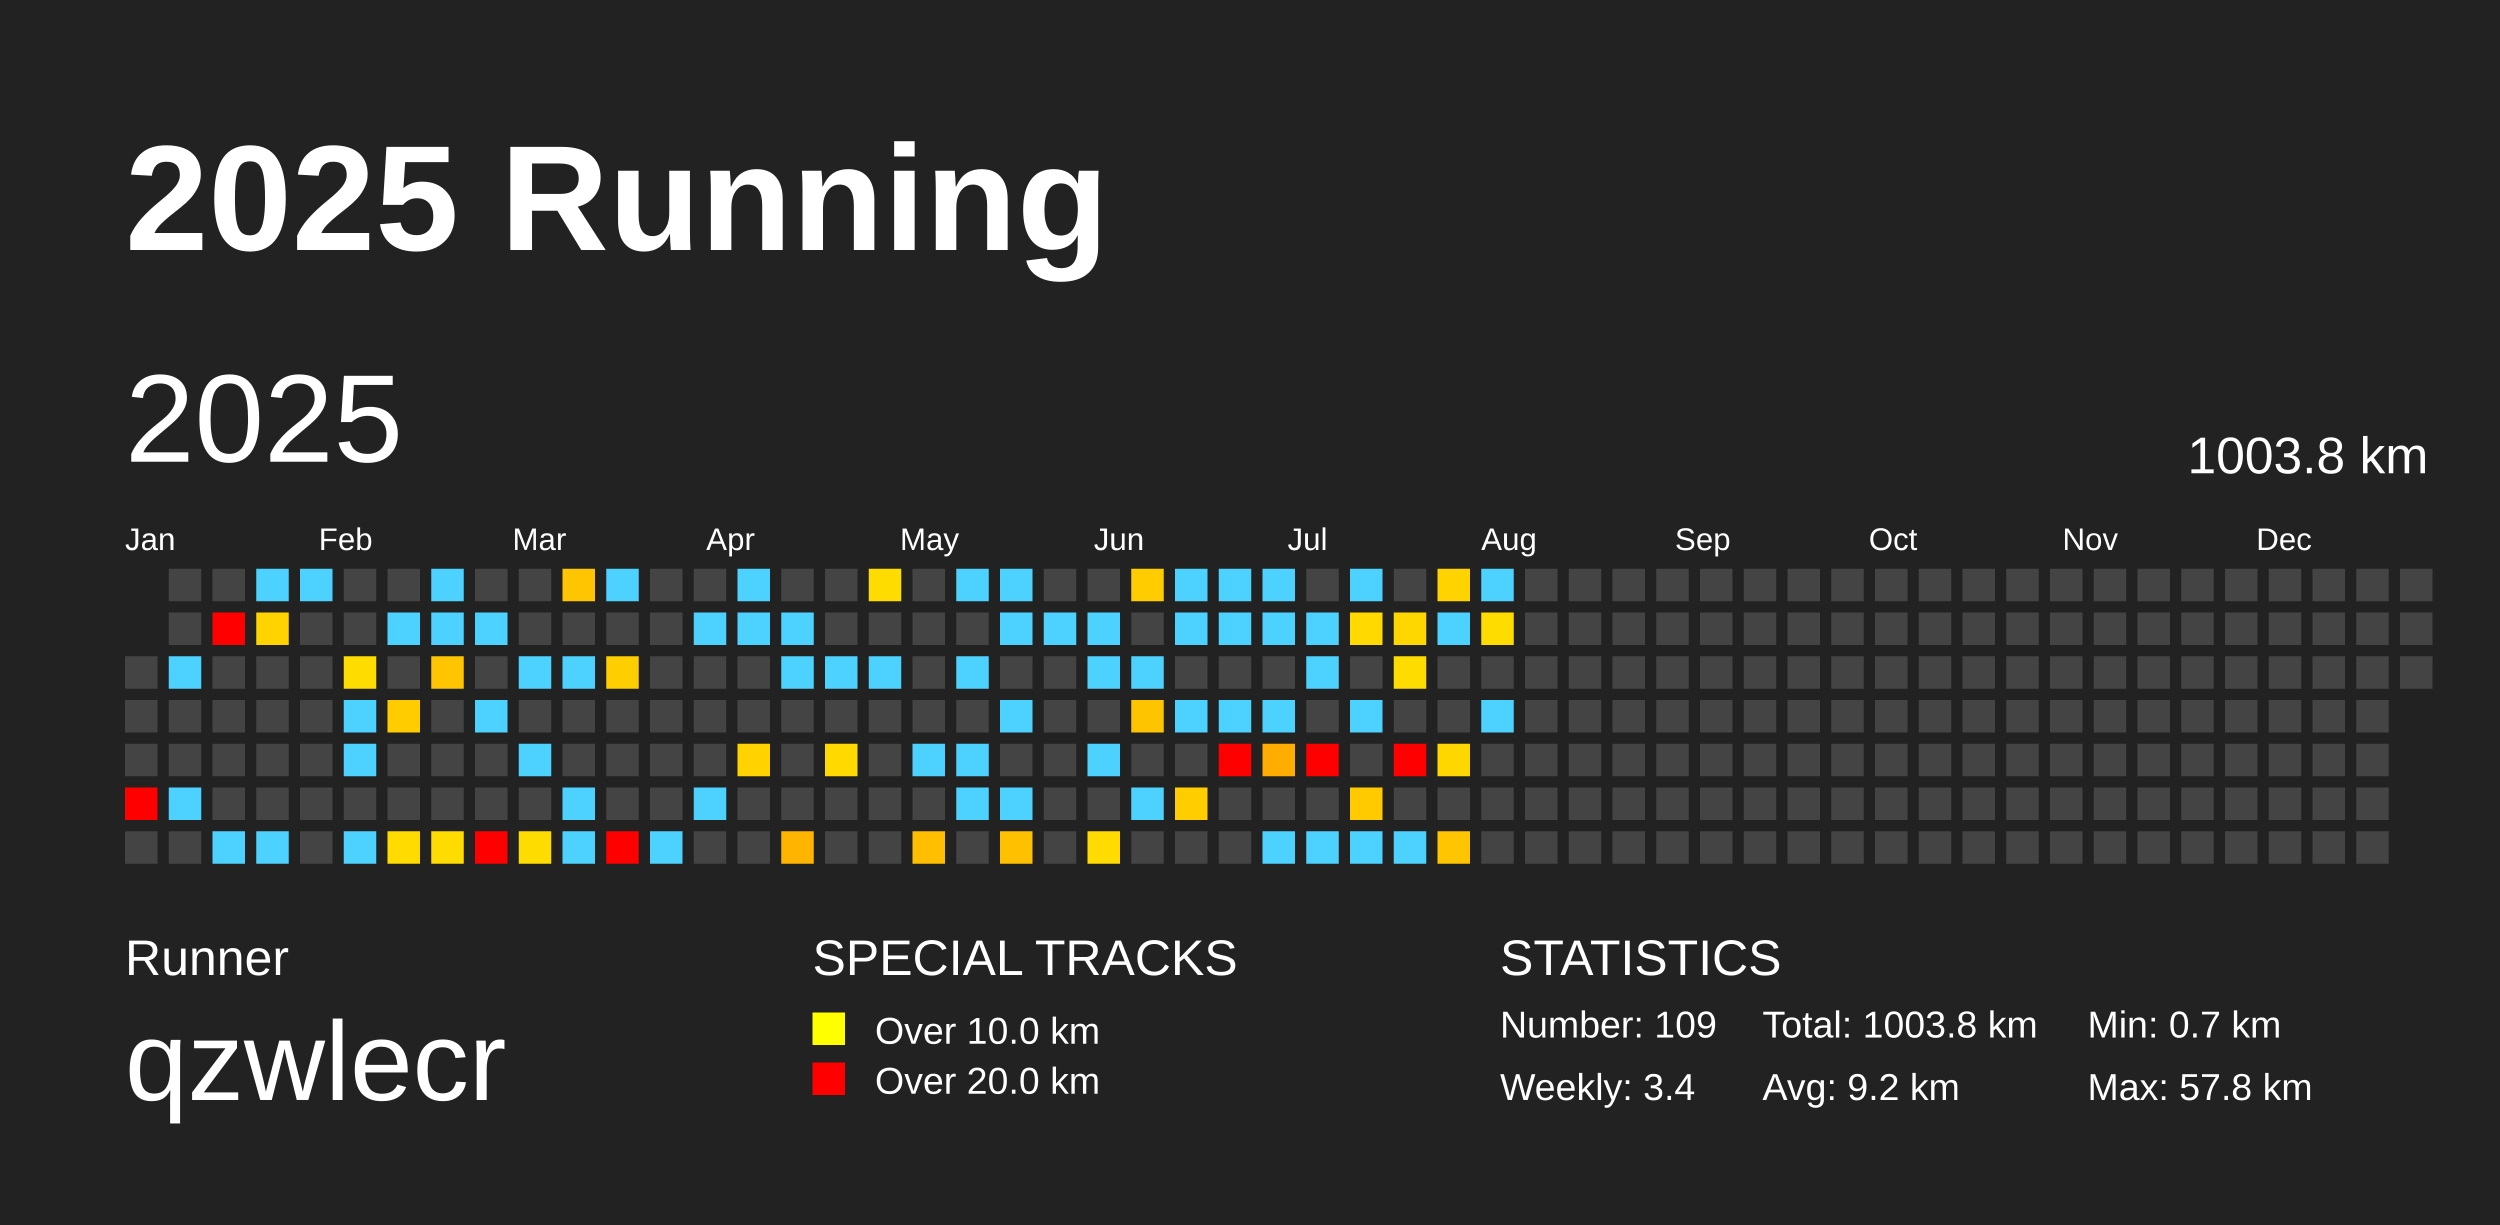
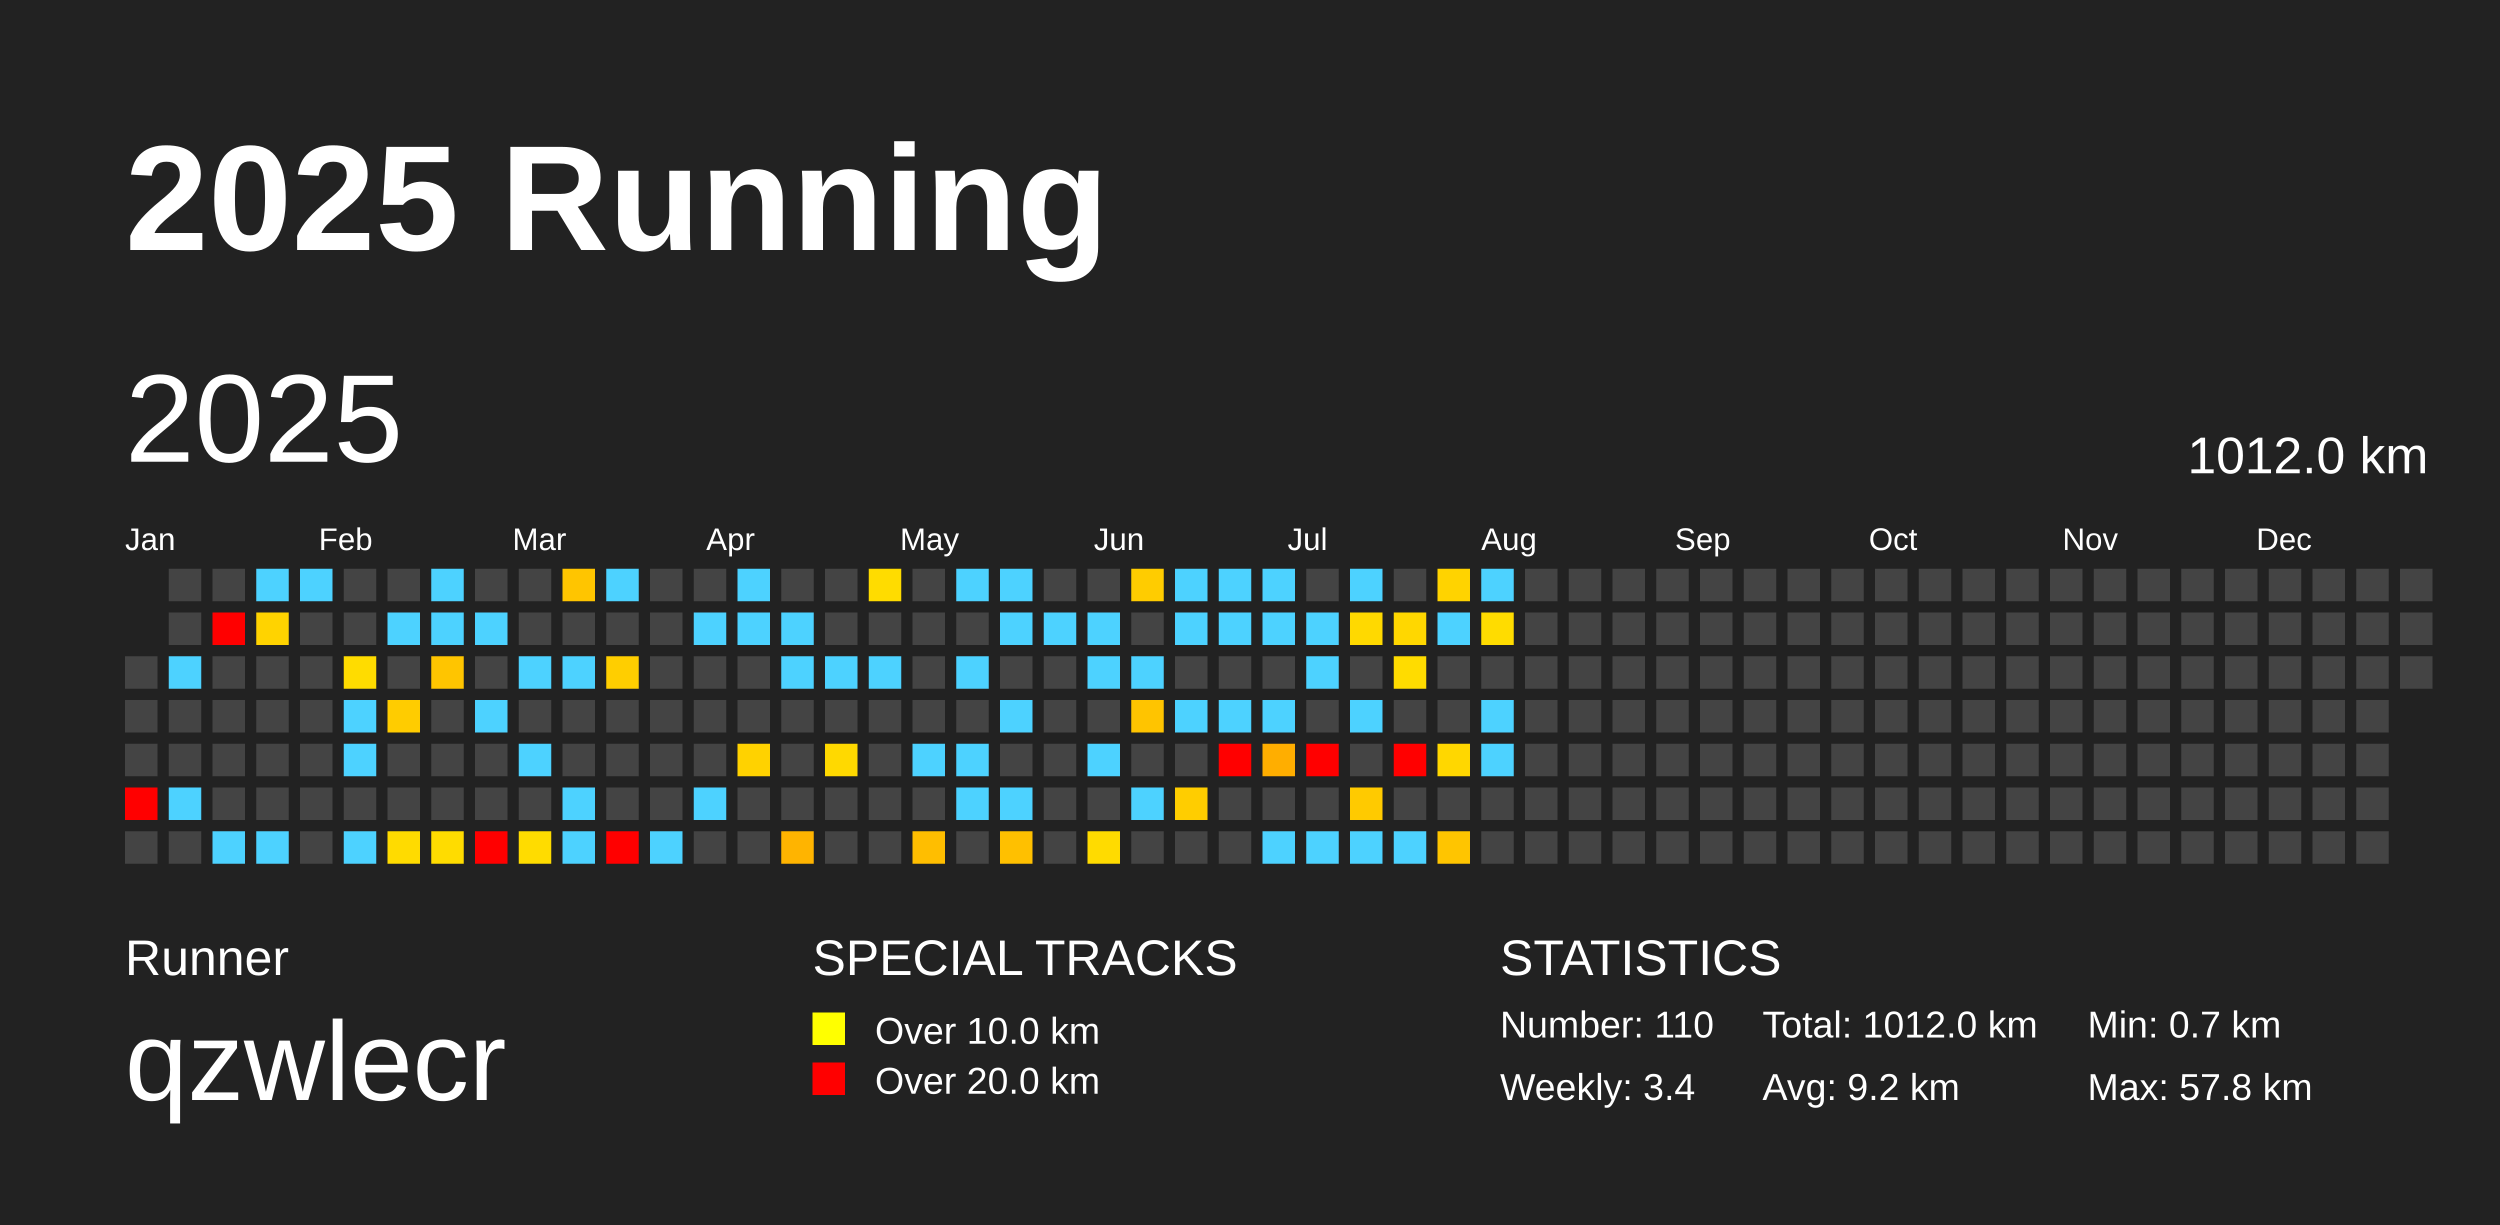
<svg xmlns="http://www.w3.org/2000/svg" baseProfile="full" height="98mm" version="1.1" viewBox="0,0,200,98" width="200mm">
  <defs />
  <rect fill="#222222" height="98" width="200" x="0" y="0" />
  <text fill="#FFFFFF" style="font-size:12px; font-family:Arial; font-weight:bold;" x="10" y="20">2025 Running</text>
  <text fill="#FFFFFF" style="font-size:4px; font-family:Arial" x="10" y="78">Runner</text>
  <text fill="#FFFFFF" style="font-size:9px; font-family:Arial" x="10" y="88">qzwlecr</text>
  <text fill="#FFFFFF" style="font-size:4px; font-family:Arial" x="65" y="78">SPECIAL TRACKS</text>
  <rect fill="yellow" height="2.6" width="2.6" x="65" y="81" />
  <text fill="#FFFFFF" style="font-size:3px; font-family:Arial" x="70" y="83.5">Over 10.0 km</text>
  <rect fill="red" height="2.6" width="2.6" x="65" y="85" />
  <text fill="#FFFFFF" style="font-size:3px; font-family:Arial" x="70" y="87.5">Over 20.0 km</text>
  <text fill="#FFFFFF" style="font-size:4px; font-family:Arial" x="120" y="78">STATISTICS</text>
-   <text fill="#FFFFFF" style="font-size:3px; font-family:Arial" x="120" y="83">Number: 109</text>
+   <text fill="#FFFFFF" style="font-size:3px; font-family:Arial" x="120" y="83">Number: 110</text>
  <text fill="#FFFFFF" style="font-size:3px; font-family:Arial" x="120" y="88">Weekly: 3.4</text>
-   <text fill="#FFFFFF" style="font-size:3px; font-family:Arial" x="141" y="83">Total: 1003.8 km</text>
+   <text fill="#FFFFFF" style="font-size:3px; font-family:Arial" x="141" y="83">Total: 1012.0 km</text>
  <text fill="#FFFFFF" style="font-size:3px; font-family:Arial" x="141" y="88">Avg: 9.2 km</text>
  <text fill="#FFFFFF" style="font-size:3px; font-family:Arial" x="167" y="83">Min: 0.7 km</text>
  <text fill="#FFFFFF" style="font-size:3px; font-family:Arial" x="167" y="88">Max: 57.8 km</text>
  <text dominant-baseline="hanging" fill="#FFFFFF" style="font-size:10.0px; font-family:Arial;" x="10" y="30">2025</text>
-   <text dominant-baseline="hanging" fill="#FFFFFF" style="font-size:4.125px; font-family:Arial;" x="175" y="35">1003.8 km</text>
+   <text dominant-baseline="hanging" fill="#FFFFFF" style="font-size:4.125px; font-family:Arial;" x="175" y="35">1012.0 km</text>
  <text fill="#FFFFFF" style="font-size:2.5px; font-family:Arial" x="10.0" y="44">Jan</text>
  <text fill="#FFFFFF" style="font-size:2.5px; font-family:Arial" x="25.5" y="44">Feb</text>
  <text fill="#FFFFFF" style="font-size:2.5px; font-family:Arial" x="41.0" y="44">Mar</text>
  <text fill="#FFFFFF" style="font-size:2.5px; font-family:Arial" x="56.5" y="44">Apr</text>
  <text fill="#FFFFFF" style="font-size:2.5px; font-family:Arial" x="72.0" y="44">May</text>
  <text fill="#FFFFFF" style="font-size:2.5px; font-family:Arial" x="87.5" y="44">Jun</text>
  <text fill="#FFFFFF" style="font-size:2.5px; font-family:Arial" x="103.0" y="44">Jul</text>
  <text fill="#FFFFFF" style="font-size:2.5px; font-family:Arial" x="118.5" y="44">Aug</text>
  <text fill="#FFFFFF" style="font-size:2.5px; font-family:Arial" x="134.0" y="44">Sep</text>
  <text fill="#FFFFFF" style="font-size:2.5px; font-family:Arial" x="149.5" y="44">Oct</text>
  <text fill="#FFFFFF" style="font-size:2.5px; font-family:Arial" x="165.0" y="44">Nov</text>
  <text fill="#FFFFFF" style="font-size:2.5px; font-family:Arial" x="180.5" y="44">Dec</text>
  <rect fill="#444444" height="2.6" width="2.6" x="10.0" y="52.5" />
  <rect fill="#444444" height="2.6" width="2.6" x="10.0" y="56.0" />
  <rect fill="#444444" height="2.6" width="2.6" x="10.0" y="59.5" />
  <rect fill="red" height="2.6" width="2.6" x="10.0" y="63.0" />
  <rect fill="#444444" height="2.6" width="2.6" x="10.0" y="66.5" />
  <rect fill="#444444" height="2.6" width="2.6" x="13.5" y="45.5" />
  <rect fill="#444444" height="2.6" width="2.6" x="13.5" y="49.0" />
  <rect fill="#4dd2ff" height="2.6" width="2.6" x="13.5" y="52.5" />
  <rect fill="#444444" height="2.6" width="2.6" x="13.5" y="56.0" />
  <rect fill="#444444" height="2.6" width="2.6" x="13.5" y="59.5" />
  <rect fill="#4dd2ff" height="2.6" width="2.6" x="13.5" y="63.0" />
  <rect fill="#444444" height="2.6" width="2.6" x="13.5" y="66.5" />
  <rect fill="#444444" height="2.6" width="2.6" x="17.0" y="45.5" />
  <rect fill="red" height="2.6" width="2.6" x="17.0" y="49.0" />
  <rect fill="#444444" height="2.6" width="2.6" x="17.0" y="52.5" />
  <rect fill="#444444" height="2.6" width="2.6" x="17.0" y="56.0" />
  <rect fill="#444444" height="2.6" width="2.6" x="17.0" y="59.5" />
  <rect fill="#444444" height="2.6" width="2.6" x="17.0" y="63.0" />
  <rect fill="#4dd2ff" height="2.6" width="2.6" x="17.0" y="66.5" />
  <rect fill="#4dd2ff" height="2.6" width="2.6" x="20.5" y="45.5" />
  <rect fill="#ffd300" height="2.6" width="2.6" x="20.5" y="49.0" />
  <rect fill="#444444" height="2.6" width="2.6" x="20.5" y="52.5" />
  <rect fill="#444444" height="2.6" width="2.6" x="20.5" y="56.0" />
  <rect fill="#444444" height="2.6" width="2.6" x="20.5" y="59.5" />
  <rect fill="#444444" height="2.6" width="2.6" x="20.5" y="63.0" />
  <rect fill="#4dd2ff" height="2.6" width="2.6" x="20.5" y="66.5" />
  <rect fill="#4dd2ff" height="2.6" width="2.6" x="24.0" y="45.5" />
  <rect fill="#444444" height="2.6" width="2.6" x="24.0" y="49.0" />
  <rect fill="#444444" height="2.6" width="2.6" x="24.0" y="52.5" />
  <rect fill="#444444" height="2.6" width="2.6" x="24.0" y="56.0" />
  <rect fill="#444444" height="2.6" width="2.6" x="24.0" y="59.5" />
  <rect fill="#444444" height="2.6" width="2.6" x="24.0" y="63.0" />
  <rect fill="#444444" height="2.6" width="2.6" x="24.0" y="66.5" />
  <rect fill="#444444" height="2.6" width="2.6" x="27.5" y="45.5" />
  <rect fill="#444444" height="2.6" width="2.6" x="27.5" y="49.0" />
  <rect fill="#ffdc00" height="2.6" width="2.6" x="27.5" y="52.5" />
  <rect fill="#4dd2ff" height="2.6" width="2.6" x="27.5" y="56.0" />
  <rect fill="#4dd2ff" height="2.6" width="2.6" x="27.5" y="59.5" />
  <rect fill="#444444" height="2.6" width="2.6" x="27.5" y="63.0" />
  <rect fill="#4dd2ff" height="2.6" width="2.6" x="27.5" y="66.5" />
  <rect fill="#444444" height="2.6" width="2.6" x="31.0" y="45.5" />
  <rect fill="#4dd2ff" height="2.6" width="2.6" x="31.0" y="49.0" />
  <rect fill="#444444" height="2.6" width="2.6" x="31.0" y="52.5" />
  <rect fill="#ffcc00" height="2.6" width="2.6" x="31.0" y="56.0" />
  <rect fill="#444444" height="2.6" width="2.6" x="31.0" y="59.5" />
  <rect fill="#444444" height="2.6" width="2.6" x="31.0" y="63.0" />
  <rect fill="#ffdb00" height="2.6" width="2.6" x="31.0" y="66.5" />
  <rect fill="#4dd2ff" height="2.6" width="2.6" x="34.5" y="45.5" />
  <rect fill="#4dd2ff" height="2.6" width="2.6" x="34.5" y="49.0" />
  <rect fill="#ffc500" height="2.6" width="2.6" x="34.5" y="52.5" />
  <rect fill="#444444" height="2.6" width="2.6" x="34.5" y="56.0" />
  <rect fill="#444444" height="2.6" width="2.6" x="34.5" y="59.5" />
  <rect fill="#444444" height="2.6" width="2.6" x="34.5" y="63.0" />
  <rect fill="#ffdc00" height="2.6" width="2.6" x="34.5" y="66.5" />
  <rect fill="#444444" height="2.6" width="2.6" x="38.0" y="45.5" />
  <rect fill="#4dd2ff" height="2.6" width="2.6" x="38.0" y="49.0" />
  <rect fill="#444444" height="2.6" width="2.6" x="38.0" y="52.5" />
  <rect fill="#4dd2ff" height="2.6" width="2.6" x="38.0" y="56.0" />
  <rect fill="#444444" height="2.6" width="2.6" x="38.0" y="59.5" />
  <rect fill="#444444" height="2.6" width="2.6" x="38.0" y="63.0" />
  <rect fill="red" height="2.6" width="2.6" x="38.0" y="66.5" />
  <rect fill="#444444" height="2.6" width="2.6" x="41.5" y="45.5" />
  <rect fill="#444444" height="2.6" width="2.6" x="41.5" y="49.0" />
  <rect fill="#4dd2ff" height="2.6" width="2.6" x="41.5" y="52.5" />
  <rect fill="#444444" height="2.6" width="2.6" x="41.5" y="56.0" />
  <rect fill="#4dd2ff" height="2.6" width="2.6" x="41.5" y="59.5" />
  <rect fill="#444444" height="2.6" width="2.6" x="41.5" y="63.0" />
  <rect fill="#ffdc00" height="2.6" width="2.6" x="41.5" y="66.5" />
  <rect fill="#ffc500" height="2.6" width="2.6" x="45.0" y="45.5" />
  <rect fill="#444444" height="2.6" width="2.6" x="45.0" y="49.0" />
  <rect fill="#4dd2ff" height="2.6" width="2.6" x="45.0" y="52.5" />
  <rect fill="#444444" height="2.6" width="2.6" x="45.0" y="56.0" />
  <rect fill="#444444" height="2.6" width="2.6" x="45.0" y="59.5" />
  <rect fill="#4dd2ff" height="2.6" width="2.6" x="45.0" y="63.0" />
  <rect fill="#4dd2ff" height="2.6" width="2.6" x="45.0" y="66.5" />
  <rect fill="#4dd2ff" height="2.6" width="2.6" x="48.5" y="45.5" />
  <rect fill="#444444" height="2.6" width="2.6" x="48.5" y="49.0" />
  <rect fill="#ffce00" height="2.6" width="2.6" x="48.5" y="52.5" />
  <rect fill="#444444" height="2.6" width="2.6" x="48.5" y="56.0" />
  <rect fill="#444444" height="2.6" width="2.6" x="48.5" y="59.5" />
  <rect fill="#444444" height="2.6" width="2.6" x="48.5" y="63.0" />
  <rect fill="red" height="2.6" width="2.6" x="48.5" y="66.5" />
  <rect fill="#444444" height="2.6" width="2.6" x="52.0" y="45.5" />
  <rect fill="#444444" height="2.6" width="2.6" x="52.0" y="49.0" />
  <rect fill="#444444" height="2.6" width="2.6" x="52.0" y="52.5" />
  <rect fill="#444444" height="2.6" width="2.6" x="52.0" y="56.0" />
  <rect fill="#444444" height="2.6" width="2.6" x="52.0" y="59.5" />
  <rect fill="#444444" height="2.6" width="2.6" x="52.0" y="63.0" />
  <rect fill="#4dd2ff" height="2.6" width="2.6" x="52.0" y="66.5" />
  <rect fill="#444444" height="2.6" width="2.6" x="55.5" y="45.5" />
  <rect fill="#4dd2ff" height="2.6" width="2.6" x="55.5" y="49.0" />
  <rect fill="#444444" height="2.6" width="2.6" x="55.5" y="52.5" />
  <rect fill="#444444" height="2.6" width="2.6" x="55.5" y="56.0" />
  <rect fill="#444444" height="2.6" width="2.6" x="55.5" y="59.5" />
  <rect fill="#4dd2ff" height="2.6" width="2.6" x="55.5" y="63.0" />
  <rect fill="#444444" height="2.6" width="2.6" x="55.5" y="66.5" />
  <rect fill="#4dd2ff" height="2.6" width="2.6" x="59.0" y="45.5" />
  <rect fill="#4dd2ff" height="2.6" width="2.6" x="59.0" y="49.0" />
  <rect fill="#444444" height="2.6" width="2.6" x="59.0" y="52.5" />
  <rect fill="#444444" height="2.6" width="2.6" x="59.0" y="56.0" />
  <rect fill="#ffd200" height="2.6" width="2.6" x="59.0" y="59.5" />
  <rect fill="#444444" height="2.6" width="2.6" x="59.0" y="63.0" />
  <rect fill="#444444" height="2.6" width="2.6" x="59.0" y="66.5" />
  <rect fill="#444444" height="2.6" width="2.6" x="62.5" y="45.5" />
  <rect fill="#4dd2ff" height="2.6" width="2.6" x="62.5" y="49.0" />
  <rect fill="#4dd2ff" height="2.6" width="2.6" x="62.5" y="52.5" />
  <rect fill="#444444" height="2.6" width="2.6" x="62.5" y="56.0" />
  <rect fill="#444444" height="2.6" width="2.6" x="62.5" y="59.5" />
  <rect fill="#444444" height="2.6" width="2.6" x="62.5" y="63.0" />
  <rect fill="#ffb400" height="2.6" width="2.6" x="62.5" y="66.5" />
  <rect fill="#444444" height="2.6" width="2.6" x="66.0" y="45.5" />
  <rect fill="#444444" height="2.6" width="2.6" x="66.0" y="49.0" />
  <rect fill="#4dd2ff" height="2.6" width="2.6" x="66.0" y="52.5" />
  <rect fill="#444444" height="2.6" width="2.6" x="66.0" y="56.0" />
  <rect fill="#ffd900" height="2.6" width="2.6" x="66.0" y="59.5" />
  <rect fill="#444444" height="2.6" width="2.6" x="66.0" y="63.0" />
  <rect fill="#444444" height="2.6" width="2.6" x="66.0" y="66.5" />
  <rect fill="#ffdc00" height="2.6" width="2.6" x="69.5" y="45.5" />
  <rect fill="#444444" height="2.6" width="2.6" x="69.5" y="49.0" />
  <rect fill="#4dd2ff" height="2.6" width="2.6" x="69.5" y="52.5" />
  <rect fill="#444444" height="2.6" width="2.6" x="69.5" y="56.0" />
  <rect fill="#444444" height="2.6" width="2.6" x="69.5" y="59.5" />
  <rect fill="#444444" height="2.6" width="2.6" x="69.5" y="63.0" />
  <rect fill="#444444" height="2.6" width="2.6" x="69.5" y="66.5" />
  <rect fill="#444444" height="2.6" width="2.6" x="73.0" y="45.5" />
  <rect fill="#444444" height="2.6" width="2.6" x="73.0" y="49.0" />
  <rect fill="#444444" height="2.6" width="2.6" x="73.0" y="52.5" />
  <rect fill="#444444" height="2.6" width="2.6" x="73.0" y="56.0" />
  <rect fill="#4dd2ff" height="2.6" width="2.6" x="73.0" y="59.5" />
  <rect fill="#444444" height="2.6" width="2.6" x="73.0" y="63.0" />
  <rect fill="#ffbe00" height="2.6" width="2.6" x="73.0" y="66.5" />
  <rect fill="#4dd2ff" height="2.6" width="2.6" x="76.5" y="45.5" />
  <rect fill="#444444" height="2.6" width="2.6" x="76.5" y="49.0" />
  <rect fill="#4dd2ff" height="2.6" width="2.6" x="76.5" y="52.5" />
  <rect fill="#444444" height="2.6" width="2.6" x="76.5" y="56.0" />
  <rect fill="#4dd2ff" height="2.6" width="2.6" x="76.5" y="59.5" />
  <rect fill="#4dd2ff" height="2.6" width="2.6" x="76.5" y="63.0" />
  <rect fill="#444444" height="2.6" width="2.6" x="76.5" y="66.5" />
  <rect fill="#4dd2ff" height="2.6" width="2.6" x="80.0" y="45.5" />
  <rect fill="#4dd2ff" height="2.6" width="2.6" x="80.0" y="49.0" />
  <rect fill="#444444" height="2.6" width="2.6" x="80.0" y="52.5" />
  <rect fill="#4dd2ff" height="2.6" width="2.6" x="80.0" y="56.0" />
  <rect fill="#444444" height="2.6" width="2.6" x="80.0" y="59.5" />
  <rect fill="#4dd2ff" height="2.6" width="2.6" x="80.0" y="63.0" />
  <rect fill="#ffc000" height="2.6" width="2.6" x="80.0" y="66.5" />
  <rect fill="#444444" height="2.6" width="2.6" x="83.5" y="45.5" />
  <rect fill="#4dd2ff" height="2.6" width="2.6" x="83.5" y="49.0" />
  <rect fill="#444444" height="2.6" width="2.6" x="83.5" y="52.5" />
  <rect fill="#444444" height="2.6" width="2.6" x="83.5" y="56.0" />
  <rect fill="#444444" height="2.6" width="2.6" x="83.5" y="59.5" />
  <rect fill="#444444" height="2.6" width="2.6" x="83.5" y="63.0" />
  <rect fill="#444444" height="2.6" width="2.6" x="83.5" y="66.5" />
  <rect fill="#444444" height="2.6" width="2.6" x="87.0" y="45.5" />
  <rect fill="#4dd2ff" height="2.6" width="2.6" x="87.0" y="49.0" />
  <rect fill="#4dd2ff" height="2.6" width="2.6" x="87.0" y="52.5" />
  <rect fill="#444444" height="2.6" width="2.6" x="87.0" y="56.0" />
  <rect fill="#4dd2ff" height="2.6" width="2.6" x="87.0" y="59.5" />
  <rect fill="#444444" height="2.6" width="2.6" x="87.0" y="63.0" />
  <rect fill="#ffdb00" height="2.6" width="2.6" x="87.0" y="66.5" />
  <rect fill="#ffcc00" height="2.6" width="2.6" x="90.5" y="45.5" />
  <rect fill="#444444" height="2.6" width="2.6" x="90.5" y="49.0" />
  <rect fill="#4dd2ff" height="2.6" width="2.6" x="90.5" y="52.5" />
  <rect fill="#ffc400" height="2.6" width="2.6" x="90.5" y="56.0" />
  <rect fill="#444444" height="2.6" width="2.6" x="90.5" y="59.5" />
  <rect fill="#4dd2ff" height="2.6" width="2.6" x="90.5" y="63.0" />
  <rect fill="#444444" height="2.6" width="2.6" x="90.5" y="66.5" />
  <rect fill="#4dd2ff" height="2.6" width="2.6" x="94.0" y="45.5" />
  <rect fill="#4dd2ff" height="2.6" width="2.6" x="94.0" y="49.0" />
  <rect fill="#444444" height="2.6" width="2.6" x="94.0" y="52.5" />
  <rect fill="#4dd2ff" height="2.6" width="2.6" x="94.0" y="56.0" />
  <rect fill="#444444" height="2.6" width="2.6" x="94.0" y="59.5" />
  <rect fill="#ffcd00" height="2.6" width="2.6" x="94.0" y="63.0" />
  <rect fill="#444444" height="2.6" width="2.6" x="94.0" y="66.5" />
  <rect fill="#4dd2ff" height="2.6" width="2.6" x="97.5" y="45.5" />
  <rect fill="#4dd2ff" height="2.6" width="2.6" x="97.5" y="49.0" />
  <rect fill="#444444" height="2.6" width="2.6" x="97.5" y="52.5" />
  <rect fill="#4dd2ff" height="2.6" width="2.6" x="97.5" y="56.0" />
  <rect fill="red" height="2.6" width="2.6" x="97.5" y="59.5" />
  <rect fill="#444444" height="2.6" width="2.6" x="97.5" y="63.0" />
  <rect fill="#444444" height="2.6" width="2.6" x="97.5" y="66.5" />
  <rect fill="#4dd2ff" height="2.6" width="2.6" x="101.0" y="45.5" />
  <rect fill="#4dd2ff" height="2.6" width="2.6" x="101.0" y="49.0" />
  <rect fill="#444444" height="2.6" width="2.6" x="101.0" y="52.5" />
  <rect fill="#4dd2ff" height="2.6" width="2.6" x="101.0" y="56.0" />
  <rect fill="#ffae00" height="2.6" width="2.6" x="101.0" y="59.5" />
  <rect fill="#444444" height="2.6" width="2.6" x="101.0" y="63.0" />
  <rect fill="#4dd2ff" height="2.6" width="2.6" x="101.0" y="66.5" />
  <rect fill="#444444" height="2.6" width="2.6" x="104.5" y="45.5" />
  <rect fill="#4dd2ff" height="2.6" width="2.6" x="104.5" y="49.0" />
  <rect fill="#4dd2ff" height="2.6" width="2.6" x="104.5" y="52.5" />
  <rect fill="#444444" height="2.6" width="2.6" x="104.5" y="56.0" />
  <rect fill="red" height="2.6" width="2.6" x="104.5" y="59.5" />
  <rect fill="#444444" height="2.6" width="2.6" x="104.5" y="63.0" />
  <rect fill="#4dd2ff" height="2.6" width="2.6" x="104.5" y="66.5" />
  <rect fill="#4dd2ff" height="2.6" width="2.6" x="108.0" y="45.5" />
  <rect fill="#ffd900" height="2.6" width="2.6" x="108.0" y="49.0" />
  <rect fill="#444444" height="2.6" width="2.6" x="108.0" y="52.5" />
  <rect fill="#4dd2ff" height="2.6" width="2.6" x="108.0" y="56.0" />
  <rect fill="#444444" height="2.6" width="2.6" x="108.0" y="59.5" />
  <rect fill="#ffca00" height="2.6" width="2.6" x="108.0" y="63.0" />
  <rect fill="#4dd2ff" height="2.6" width="2.6" x="108.0" y="66.5" />
  <rect fill="#444444" height="2.6" width="2.6" x="111.5" y="45.5" />
  <rect fill="#ffd700" height="2.6" width="2.6" x="111.5" y="49.0" />
  <rect fill="#ffdc00" height="2.6" width="2.6" x="111.5" y="52.5" />
  <rect fill="#444444" height="2.6" width="2.6" x="111.5" y="56.0" />
  <rect fill="red" height="2.6" width="2.6" x="111.5" y="59.5" />
  <rect fill="#444444" height="2.6" width="2.6" x="111.5" y="63.0" />
  <rect fill="#4dd2ff" height="2.6" width="2.6" x="111.5" y="66.5" />
  <rect fill="#ffd300" height="2.6" width="2.6" x="115.0" y="45.5" />
  <rect fill="#4dd2ff" height="2.6" width="2.6" x="115.0" y="49.0" />
  <rect fill="#444444" height="2.6" width="2.6" x="115.0" y="52.5" />
  <rect fill="#444444" height="2.6" width="2.6" x="115.0" y="56.0" />
  <rect fill="#ffd700" height="2.6" width="2.6" x="115.0" y="59.5" />
  <rect fill="#444444" height="2.6" width="2.6" x="115.0" y="63.0" />
  <rect fill="#ffc500" height="2.6" width="2.6" x="115.0" y="66.5" />
  <rect fill="#4dd2ff" height="2.6" width="2.6" x="118.5" y="45.5" />
  <rect fill="#ffdc00" height="2.6" width="2.6" x="118.5" y="49.0" />
  <rect fill="#444444" height="2.6" width="2.6" x="118.5" y="52.5" />
  <rect fill="#4dd2ff" height="2.6" width="2.6" x="118.5" y="56.0" />
-   <rect fill="#444444" height="2.6" width="2.6" x="118.5" y="59.5" />
+   <rect fill="#4dd2ff" height="2.6" width="2.6" x="118.5" y="59.5" />
  <rect fill="#444444" height="2.6" width="2.6" x="118.5" y="63.0" />
  <rect fill="#444444" height="2.6" width="2.6" x="118.5" y="66.5" />
  <rect fill="#444444" height="2.6" width="2.6" x="122.0" y="45.5" />
  <rect fill="#444444" height="2.6" width="2.6" x="122.0" y="49.0" />
  <rect fill="#444444" height="2.6" width="2.6" x="122.0" y="52.5" />
  <rect fill="#444444" height="2.6" width="2.6" x="122.0" y="56.0" />
  <rect fill="#444444" height="2.6" width="2.6" x="122.0" y="59.5" />
  <rect fill="#444444" height="2.6" width="2.6" x="122.0" y="63.0" />
  <rect fill="#444444" height="2.6" width="2.6" x="122.0" y="66.5" />
  <rect fill="#444444" height="2.6" width="2.6" x="125.5" y="45.5" />
  <rect fill="#444444" height="2.6" width="2.6" x="125.5" y="49.0" />
  <rect fill="#444444" height="2.6" width="2.6" x="125.5" y="52.5" />
  <rect fill="#444444" height="2.6" width="2.6" x="125.5" y="56.0" />
  <rect fill="#444444" height="2.6" width="2.6" x="125.5" y="59.5" />
  <rect fill="#444444" height="2.6" width="2.6" x="125.5" y="63.0" />
  <rect fill="#444444" height="2.6" width="2.6" x="125.5" y="66.5" />
  <rect fill="#444444" height="2.6" width="2.6" x="129.0" y="45.5" />
  <rect fill="#444444" height="2.6" width="2.6" x="129.0" y="49.0" />
  <rect fill="#444444" height="2.6" width="2.6" x="129.0" y="52.5" />
  <rect fill="#444444" height="2.6" width="2.6" x="129.0" y="56.0" />
  <rect fill="#444444" height="2.6" width="2.6" x="129.0" y="59.5" />
  <rect fill="#444444" height="2.6" width="2.6" x="129.0" y="63.0" />
  <rect fill="#444444" height="2.6" width="2.6" x="129.0" y="66.5" />
  <rect fill="#444444" height="2.6" width="2.6" x="132.5" y="45.5" />
  <rect fill="#444444" height="2.6" width="2.6" x="132.5" y="49.0" />
  <rect fill="#444444" height="2.6" width="2.6" x="132.5" y="52.5" />
  <rect fill="#444444" height="2.6" width="2.6" x="132.5" y="56.0" />
  <rect fill="#444444" height="2.6" width="2.6" x="132.5" y="59.5" />
  <rect fill="#444444" height="2.6" width="2.6" x="132.5" y="63.0" />
  <rect fill="#444444" height="2.6" width="2.6" x="132.5" y="66.5" />
  <rect fill="#444444" height="2.6" width="2.6" x="136.0" y="45.5" />
  <rect fill="#444444" height="2.6" width="2.6" x="136.0" y="49.0" />
  <rect fill="#444444" height="2.6" width="2.6" x="136.0" y="52.5" />
  <rect fill="#444444" height="2.6" width="2.6" x="136.0" y="56.0" />
  <rect fill="#444444" height="2.6" width="2.6" x="136.0" y="59.5" />
  <rect fill="#444444" height="2.6" width="2.6" x="136.0" y="63.0" />
  <rect fill="#444444" height="2.6" width="2.6" x="136.0" y="66.5" />
  <rect fill="#444444" height="2.6" width="2.6" x="139.5" y="45.5" />
  <rect fill="#444444" height="2.6" width="2.6" x="139.5" y="49.0" />
  <rect fill="#444444" height="2.6" width="2.6" x="139.5" y="52.5" />
  <rect fill="#444444" height="2.6" width="2.6" x="139.5" y="56.0" />
  <rect fill="#444444" height="2.6" width="2.6" x="139.5" y="59.5" />
  <rect fill="#444444" height="2.6" width="2.6" x="139.5" y="63.0" />
  <rect fill="#444444" height="2.6" width="2.6" x="139.5" y="66.5" />
  <rect fill="#444444" height="2.6" width="2.6" x="143.0" y="45.5" />
  <rect fill="#444444" height="2.6" width="2.6" x="143.0" y="49.0" />
  <rect fill="#444444" height="2.6" width="2.6" x="143.0" y="52.5" />
  <rect fill="#444444" height="2.6" width="2.6" x="143.0" y="56.0" />
  <rect fill="#444444" height="2.6" width="2.6" x="143.0" y="59.5" />
  <rect fill="#444444" height="2.6" width="2.6" x="143.0" y="63.0" />
  <rect fill="#444444" height="2.6" width="2.6" x="143.0" y="66.5" />
  <rect fill="#444444" height="2.6" width="2.6" x="146.5" y="45.5" />
  <rect fill="#444444" height="2.6" width="2.6" x="146.5" y="49.0" />
  <rect fill="#444444" height="2.6" width="2.6" x="146.5" y="52.5" />
  <rect fill="#444444" height="2.6" width="2.6" x="146.5" y="56.0" />
  <rect fill="#444444" height="2.6" width="2.6" x="146.5" y="59.5" />
  <rect fill="#444444" height="2.6" width="2.6" x="146.5" y="63.0" />
  <rect fill="#444444" height="2.6" width="2.6" x="146.5" y="66.5" />
  <rect fill="#444444" height="2.6" width="2.6" x="150.0" y="45.5" />
  <rect fill="#444444" height="2.6" width="2.6" x="150.0" y="49.0" />
  <rect fill="#444444" height="2.6" width="2.6" x="150.0" y="52.5" />
  <rect fill="#444444" height="2.6" width="2.6" x="150.0" y="56.0" />
  <rect fill="#444444" height="2.6" width="2.6" x="150.0" y="59.5" />
  <rect fill="#444444" height="2.6" width="2.6" x="150.0" y="63.0" />
  <rect fill="#444444" height="2.6" width="2.6" x="150.0" y="66.5" />
  <rect fill="#444444" height="2.6" width="2.6" x="153.5" y="45.5" />
  <rect fill="#444444" height="2.6" width="2.6" x="153.5" y="49.0" />
  <rect fill="#444444" height="2.6" width="2.6" x="153.5" y="52.5" />
  <rect fill="#444444" height="2.6" width="2.6" x="153.5" y="56.0" />
  <rect fill="#444444" height="2.6" width="2.6" x="153.5" y="59.5" />
  <rect fill="#444444" height="2.6" width="2.6" x="153.5" y="63.0" />
  <rect fill="#444444" height="2.6" width="2.6" x="153.5" y="66.5" />
  <rect fill="#444444" height="2.6" width="2.6" x="157.0" y="45.5" />
  <rect fill="#444444" height="2.6" width="2.6" x="157.0" y="49.0" />
  <rect fill="#444444" height="2.6" width="2.6" x="157.0" y="52.5" />
  <rect fill="#444444" height="2.6" width="2.6" x="157.0" y="56.0" />
  <rect fill="#444444" height="2.6" width="2.6" x="157.0" y="59.5" />
  <rect fill="#444444" height="2.6" width="2.6" x="157.0" y="63.0" />
  <rect fill="#444444" height="2.6" width="2.6" x="157.0" y="66.5" />
  <rect fill="#444444" height="2.6" width="2.6" x="160.5" y="45.5" />
  <rect fill="#444444" height="2.6" width="2.6" x="160.5" y="49.0" />
  <rect fill="#444444" height="2.6" width="2.6" x="160.5" y="52.5" />
  <rect fill="#444444" height="2.6" width="2.6" x="160.5" y="56.0" />
  <rect fill="#444444" height="2.6" width="2.6" x="160.5" y="59.5" />
  <rect fill="#444444" height="2.6" width="2.6" x="160.5" y="63.0" />
  <rect fill="#444444" height="2.6" width="2.6" x="160.5" y="66.5" />
  <rect fill="#444444" height="2.6" width="2.6" x="164.0" y="45.5" />
  <rect fill="#444444" height="2.6" width="2.6" x="164.0" y="49.0" />
  <rect fill="#444444" height="2.6" width="2.6" x="164.0" y="52.5" />
  <rect fill="#444444" height="2.6" width="2.6" x="164.0" y="56.0" />
  <rect fill="#444444" height="2.6" width="2.6" x="164.0" y="59.5" />
  <rect fill="#444444" height="2.6" width="2.6" x="164.0" y="63.0" />
  <rect fill="#444444" height="2.6" width="2.6" x="164.0" y="66.5" />
  <rect fill="#444444" height="2.6" width="2.6" x="167.5" y="45.5" />
  <rect fill="#444444" height="2.6" width="2.6" x="167.5" y="49.0" />
  <rect fill="#444444" height="2.6" width="2.6" x="167.5" y="52.5" />
  <rect fill="#444444" height="2.6" width="2.6" x="167.5" y="56.0" />
  <rect fill="#444444" height="2.6" width="2.6" x="167.5" y="59.5" />
  <rect fill="#444444" height="2.6" width="2.6" x="167.5" y="63.0" />
  <rect fill="#444444" height="2.6" width="2.6" x="167.5" y="66.5" />
  <rect fill="#444444" height="2.6" width="2.6" x="171.0" y="45.5" />
  <rect fill="#444444" height="2.6" width="2.6" x="171.0" y="49.0" />
  <rect fill="#444444" height="2.6" width="2.6" x="171.0" y="52.5" />
  <rect fill="#444444" height="2.6" width="2.6" x="171.0" y="56.0" />
  <rect fill="#444444" height="2.6" width="2.6" x="171.0" y="59.5" />
  <rect fill="#444444" height="2.6" width="2.6" x="171.0" y="63.0" />
  <rect fill="#444444" height="2.6" width="2.6" x="171.0" y="66.5" />
  <rect fill="#444444" height="2.6" width="2.6" x="174.5" y="45.5" />
  <rect fill="#444444" height="2.6" width="2.6" x="174.5" y="49.0" />
  <rect fill="#444444" height="2.6" width="2.6" x="174.5" y="52.5" />
  <rect fill="#444444" height="2.6" width="2.6" x="174.5" y="56.0" />
  <rect fill="#444444" height="2.6" width="2.6" x="174.5" y="59.5" />
  <rect fill="#444444" height="2.6" width="2.6" x="174.5" y="63.0" />
  <rect fill="#444444" height="2.6" width="2.6" x="174.5" y="66.5" />
  <rect fill="#444444" height="2.6" width="2.6" x="178.0" y="45.5" />
  <rect fill="#444444" height="2.6" width="2.6" x="178.0" y="49.0" />
  <rect fill="#444444" height="2.6" width="2.6" x="178.0" y="52.5" />
  <rect fill="#444444" height="2.6" width="2.6" x="178.0" y="56.0" />
  <rect fill="#444444" height="2.6" width="2.6" x="178.0" y="59.5" />
  <rect fill="#444444" height="2.6" width="2.6" x="178.0" y="63.0" />
  <rect fill="#444444" height="2.6" width="2.6" x="178.0" y="66.5" />
  <rect fill="#444444" height="2.6" width="2.6" x="181.5" y="45.5" />
  <rect fill="#444444" height="2.6" width="2.6" x="181.5" y="49.0" />
  <rect fill="#444444" height="2.6" width="2.6" x="181.5" y="52.5" />
  <rect fill="#444444" height="2.6" width="2.6" x="181.5" y="56.0" />
  <rect fill="#444444" height="2.6" width="2.6" x="181.5" y="59.5" />
  <rect fill="#444444" height="2.6" width="2.6" x="181.5" y="63.0" />
  <rect fill="#444444" height="2.6" width="2.6" x="181.5" y="66.5" />
  <rect fill="#444444" height="2.6" width="2.6" x="185.0" y="45.5" />
  <rect fill="#444444" height="2.6" width="2.6" x="185.0" y="49.0" />
  <rect fill="#444444" height="2.6" width="2.6" x="185.0" y="52.5" />
  <rect fill="#444444" height="2.6" width="2.6" x="185.0" y="56.0" />
  <rect fill="#444444" height="2.6" width="2.6" x="185.0" y="59.5" />
  <rect fill="#444444" height="2.6" width="2.6" x="185.0" y="63.0" />
  <rect fill="#444444" height="2.6" width="2.6" x="185.0" y="66.5" />
  <rect fill="#444444" height="2.6" width="2.6" x="188.5" y="45.5" />
  <rect fill="#444444" height="2.6" width="2.6" x="188.5" y="49.0" />
  <rect fill="#444444" height="2.6" width="2.6" x="188.5" y="52.5" />
  <rect fill="#444444" height="2.6" width="2.6" x="188.5" y="56.0" />
  <rect fill="#444444" height="2.6" width="2.6" x="188.5" y="59.5" />
  <rect fill="#444444" height="2.6" width="2.6" x="188.5" y="63.0" />
  <rect fill="#444444" height="2.6" width="2.6" x="188.5" y="66.5" />
  <rect fill="#444444" height="2.6" width="2.6" x="192.0" y="45.5" />
  <rect fill="#444444" height="2.6" width="2.6" x="192.0" y="49.0" />
  <rect fill="#444444" height="2.6" width="2.6" x="192.0" y="52.5" />
</svg>
